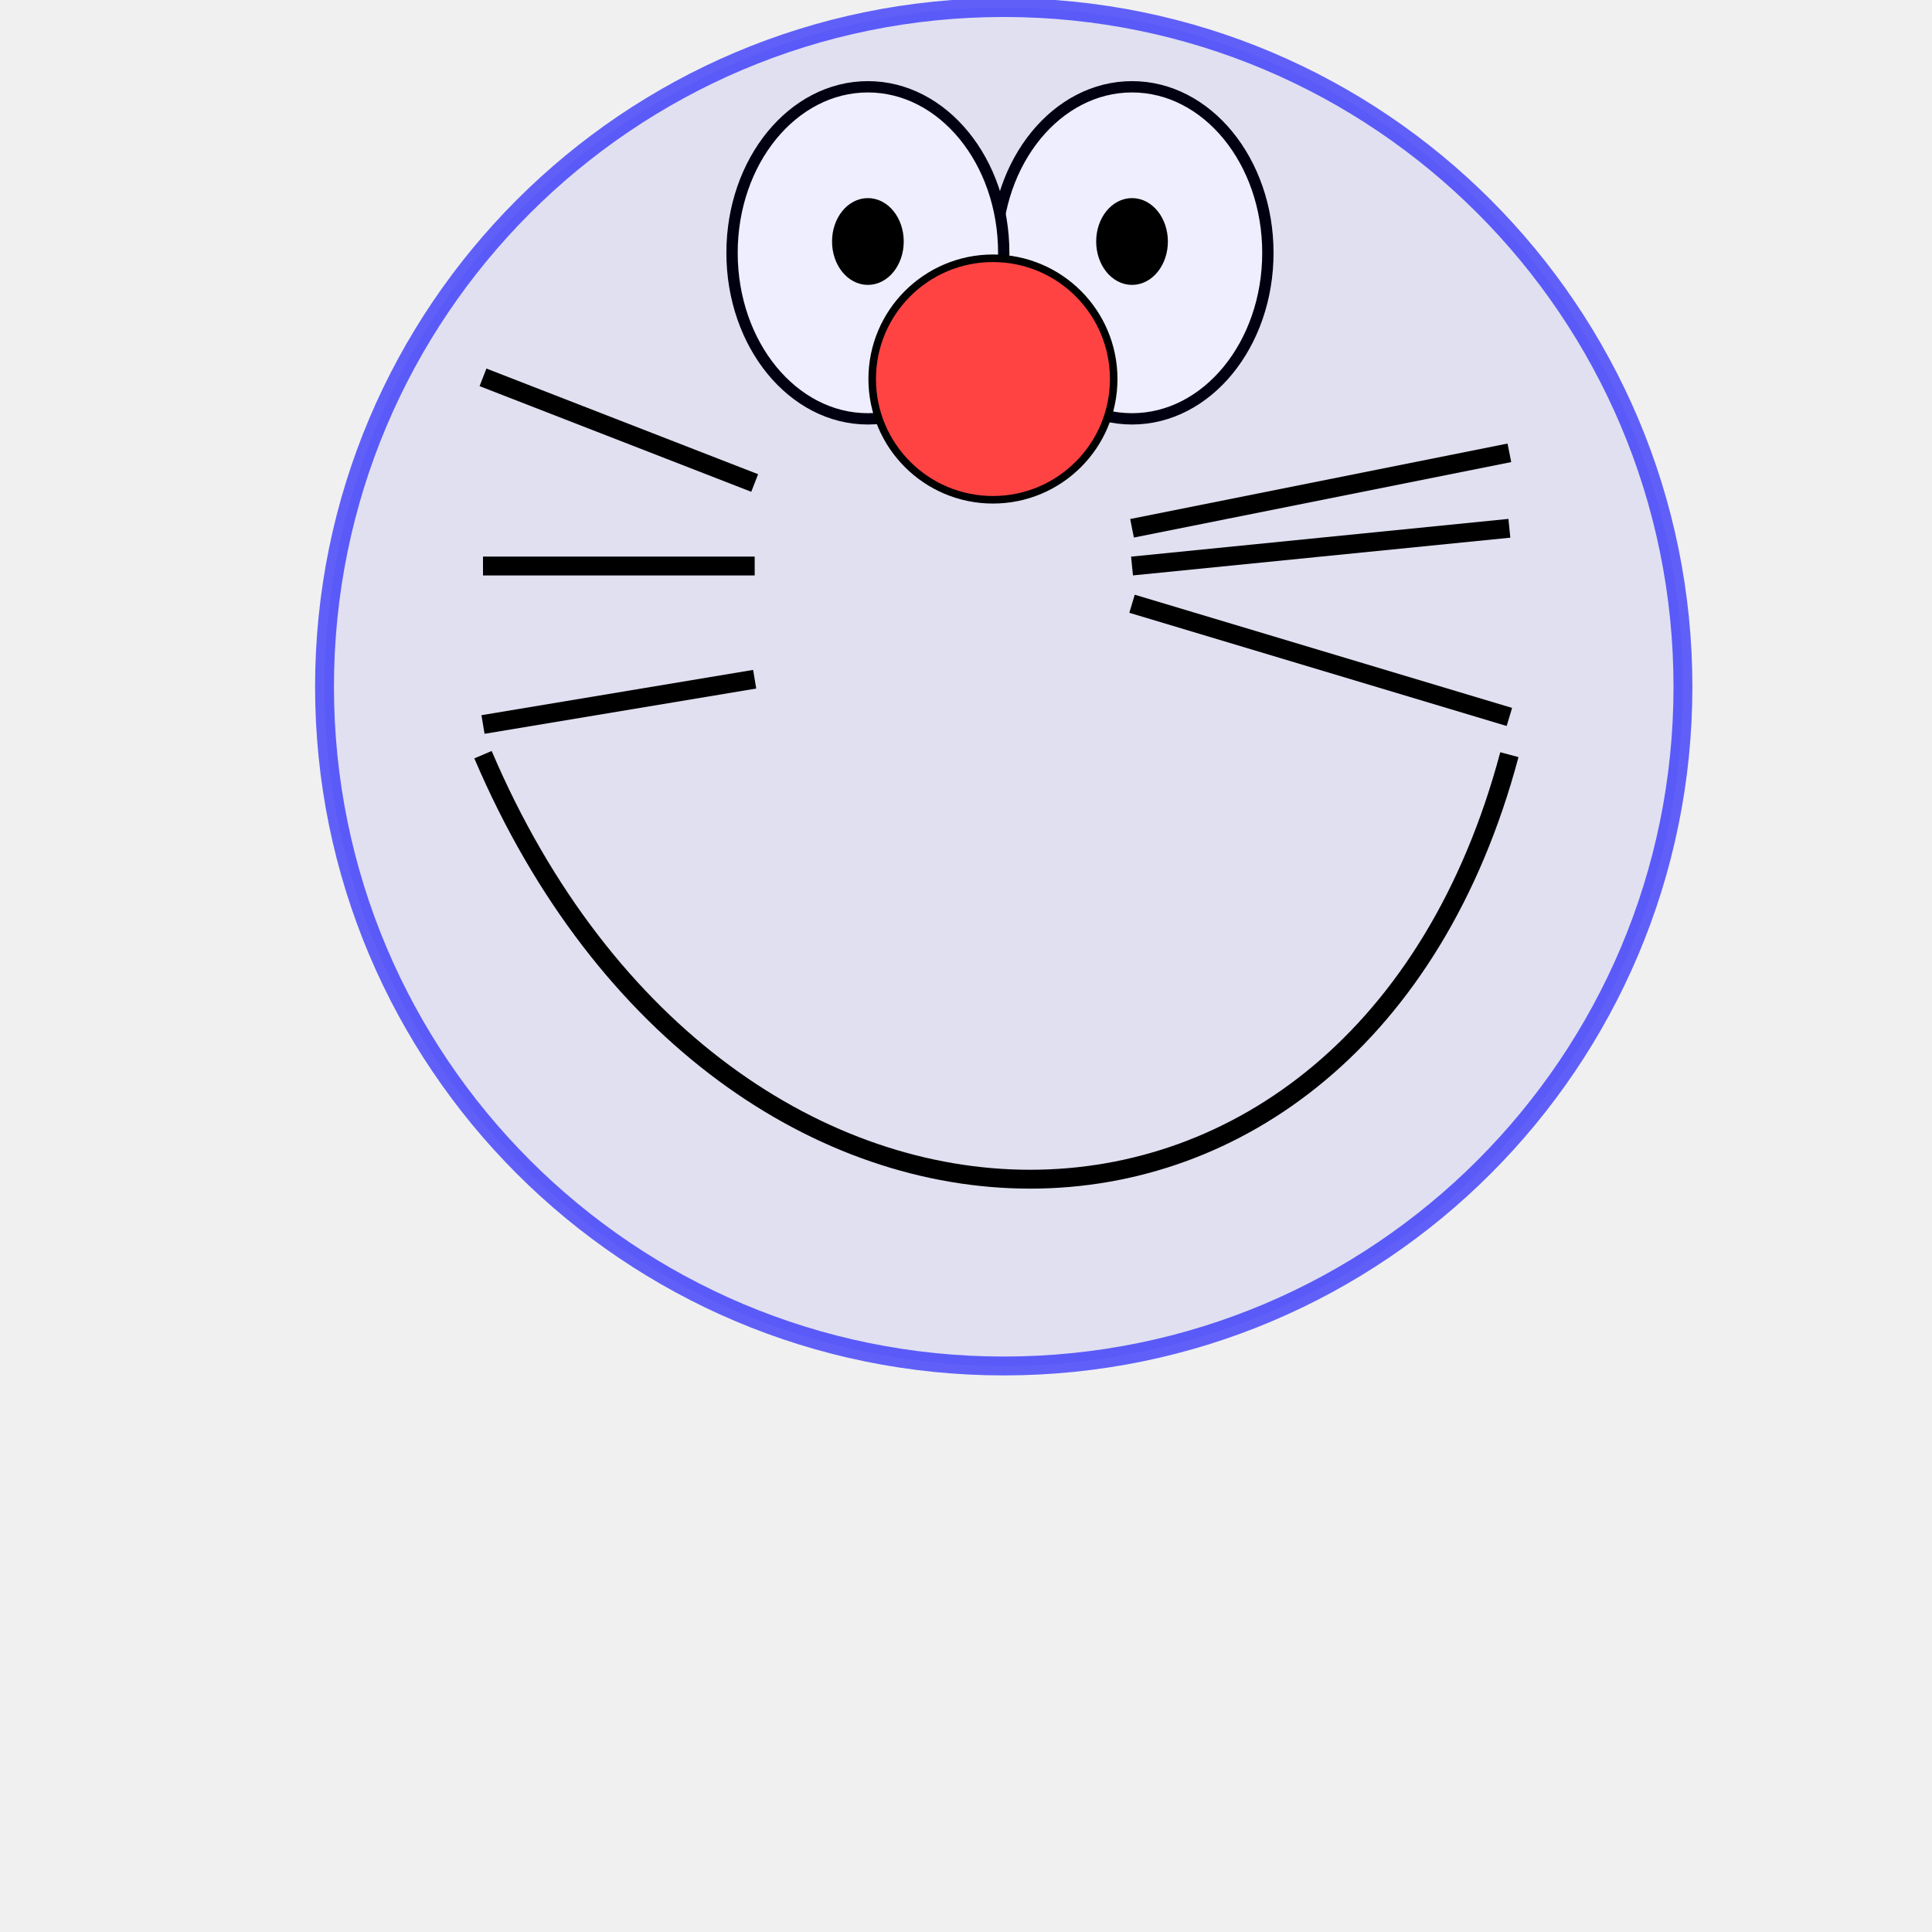
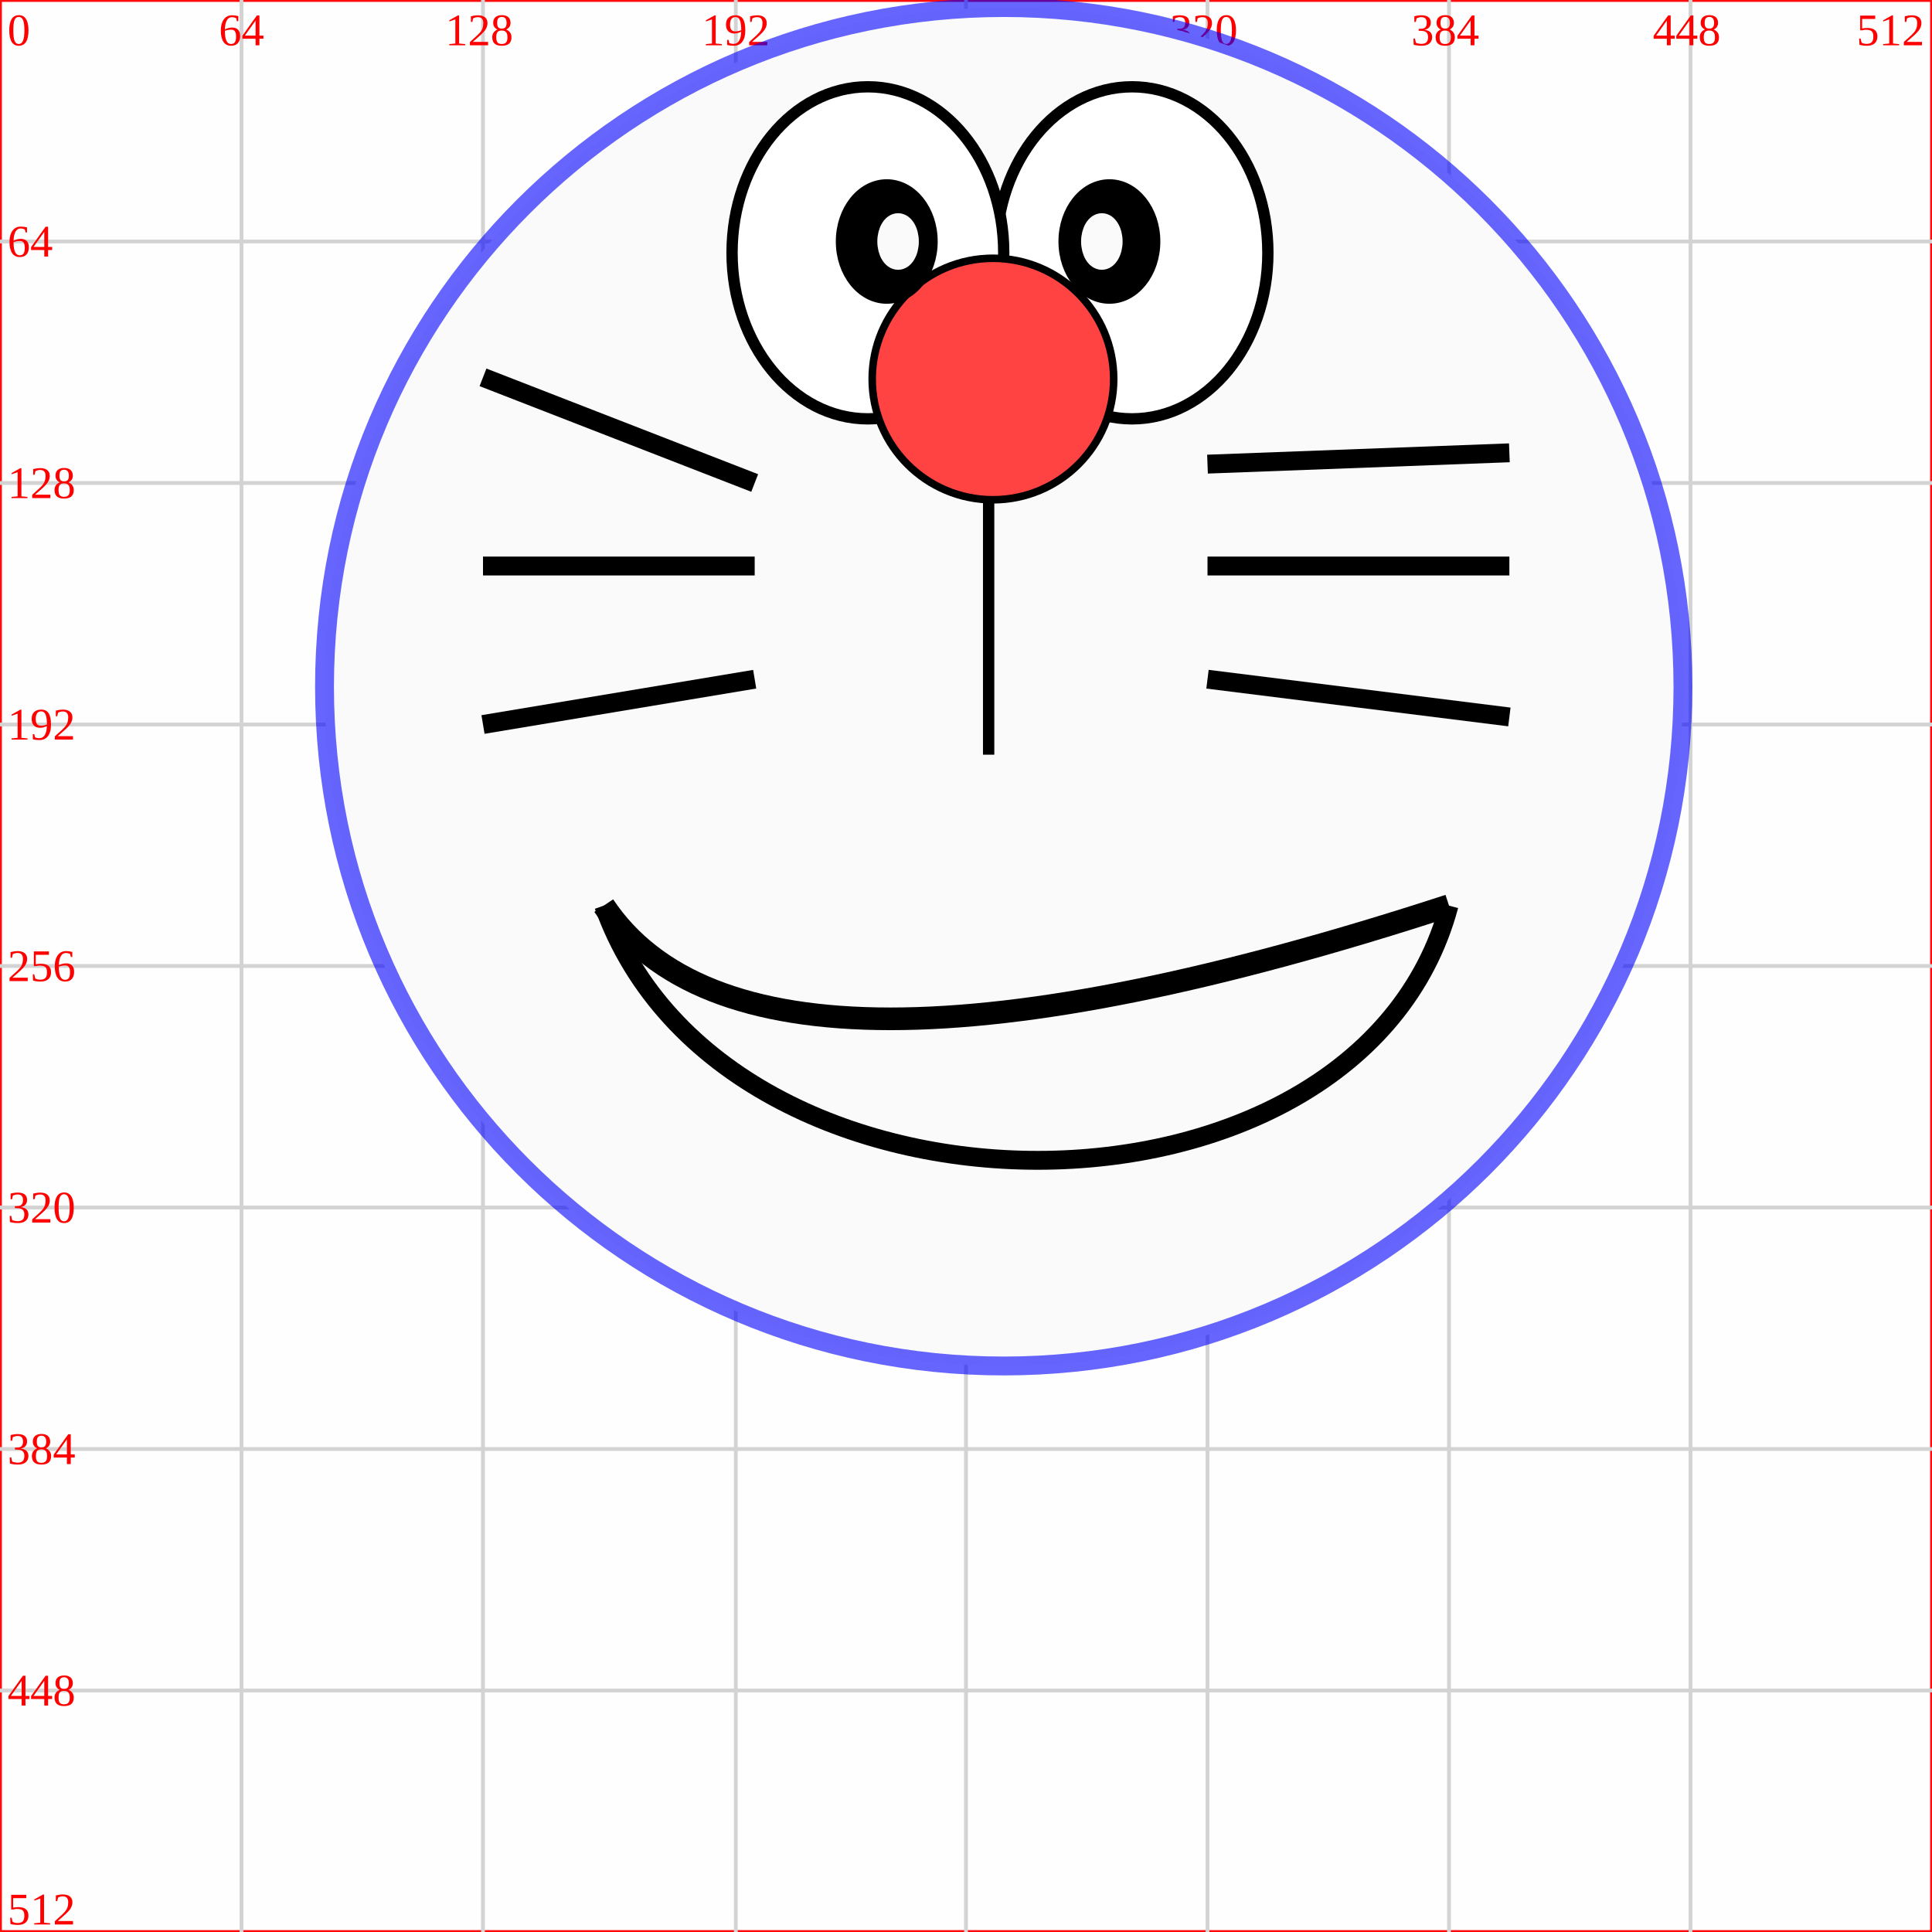
<svg xmlns="http://www.w3.org/2000/svg" height="512" width="512" viewBox="0 0 512 512">
+   <rect width="512" height="512" stroke="red" fill="rgba(255,255,255,0.95)" opacity="0.95" />
+   <text x="2" y="12" font-size="12" text-anchor="start" fill="red">0</text>
+   <path d="M256  64 H0 H512" stroke="lightgray" fill="white" />
+   <text x="2" y="68" font-size="12" text-anchor="start" fill="red">64</text>
+   <path d="M256 128 H0 H512" stroke="lightgray" fill="white" />
+   <text x="2" y="132" font-size="12" text-anchor="start" fill="red">128</text>
+   <path d="M256 192 H0 H512" stroke="lightgray" fill="white" />
+   <text x="2" y="196" font-size="12" text-anchor="start" fill="red">192</text>
+   <path d="M256 256 H0 H512" stroke="lightgray" fill="white" />
+   <text x="2" y="260" font-size="12" text-anchor="start" fill="red">256</text>
+   <path d="M256 320 H0 H512" stroke="lightgray" fill="white" />
+   <text x="2" y="324" font-size="12" text-anchor="start" fill="red">320</text>
+   <path d="M256 384 H0 H512" stroke="lightgray" fill="white" />
+   <text x="2" y="388" font-size="12" text-anchor="start" fill="red">384</text>
+   <path d="M256 448 H0 H512" stroke="lightgray" fill="white" />
+   <text x="2" y="452" font-size="12" text-anchor="start" fill="red">448</text>
+   <text x="2" y="510" font-size="12" text-anchor="start" fill="red">512</text>
+   <path d="M64  0 V512" stroke="lightgray" fill="white" />
+   <text x="58" y="12" font-size="12" text-anchor="start" fill="red">64</text>
+   <path d="M128  0 V512" stroke="lightgray" fill="white" />
+   <text x="118" y="12" font-size="12" text-anchor="start" fill="red">128</text>
+   <path d="M195  0 V512" stroke="lightgray" fill="white" />
+   <text x="186" y="12" font-size="12" text-anchor="start" fill="red">192</text>
+   <path d="M256  0 V512" stroke="lightgray" fill="white" />
+   <text x="246" y="12" font-size="12" text-anchor="start" fill="red">256</text>
+   <path d="M320  0 V512" stroke="lightgray" fill="white" />
+   <text x="310" y="12" font-size="12" text-anchor="start" fill="red">320</text>
+   <path d="M384  0 V512" stroke="lightgray" fill="white" />
+   <text x="374" y="12" font-size="12" text-anchor="start" fill="red">384</text>
+   <path d="M448  0 V512" stroke="lightgray" fill="white" />
+   <text x="438" y="12" font-size="12" text-anchor="start" fill="red">448</text>
+   <text x="492" y="12" font-size="12" text-anchor="start" fill="red">512</text>
+   <ellipse fill="#FAFAFA" stroke="#00f9" stroke-width="5" cx="266" cy="182" rx="180" ry="180" />
  <ellipse fill="#FFFFFF" stroke="#000000" stroke-width="3" cx="300" cy="67" rx="36" ry="44" />
  <ellipse fill="#FFFFFF" stroke="#000000" stroke-width="3" cx="230" cy="67" rx="36" ry="44" />
-   <ellipse fill="#00f1" stroke="#00f9" stroke-width="5" cx="266" cy="182" rx="180" ry="180" />
  <circle fill="#FF4343" stroke="#000000" stroke-width="2" cx="263.141" cy="100.446" r="32" />
-   <ellipse fill="#00000" stroke="#000000" stroke-width="3" cx="300" cy="64" rx="8" ry="10" />
-   <ellipse fill="#00000" stroke="#000000" stroke-width="3" cx="230" cy="64" rx="8" ry="10" />
+   <ellipse fill="#00000" stroke="#000000" stroke-width="3" cx="294" cy="64" rx="12" ry="15" />
+   <ellipse fill="#00000" stroke="#000000" stroke-width="3" cx="235" cy="64" rx="12" ry="15" />
+   <ellipse fill="#FAFAFA" stroke="#FAFAFA" stroke-width="5" cx="292" cy="64" rx="3" ry="5" />
+   <ellipse fill="#FAFAFA" stroke="#FAFAFA" stroke-width="5" cx="238" cy="64" rx="3" ry="5" />
  <path d="M128 100 L200 128" stroke="black" stroke-width="5" />
  <path d="M128 150 L200 150" stroke="black" stroke-width="5" />
  <path d="M128 192 L200 180" stroke="black" stroke-width="5" />
-   <path d="M300 140 L400 120" stroke="black" stroke-width="5" />
-   <path d="M300 150 L400 140" stroke="black" stroke-width="5" />
-   <path d="M300 160 L400 190" stroke="black" stroke-width="5" />
-   <path d="M128 200 C192 350, 360 350,400,200" stroke="black" fill="none" stroke-width="5" />
+   <path d="M320 123 L400 120" stroke="black" stroke-width="5" />
+   <path d="M320 150 L400 150" stroke="black" stroke-width="5" />
+   <path d="M320 180 L400 190" stroke="black" stroke-width="5" />
+   <path d="M160 240 C192 330, 360 330,384,240" stroke="black" fill="none" stroke-width="5" />
+   <path d="M262 133 L262 200" stroke-width="3" stroke="black" />
  <path d="M260 100 V" stroke="black" />
+   <path d="M160 240 Q200 300, 384 240" stroke-width="6" stroke="black" fill="none" />
</svg>
